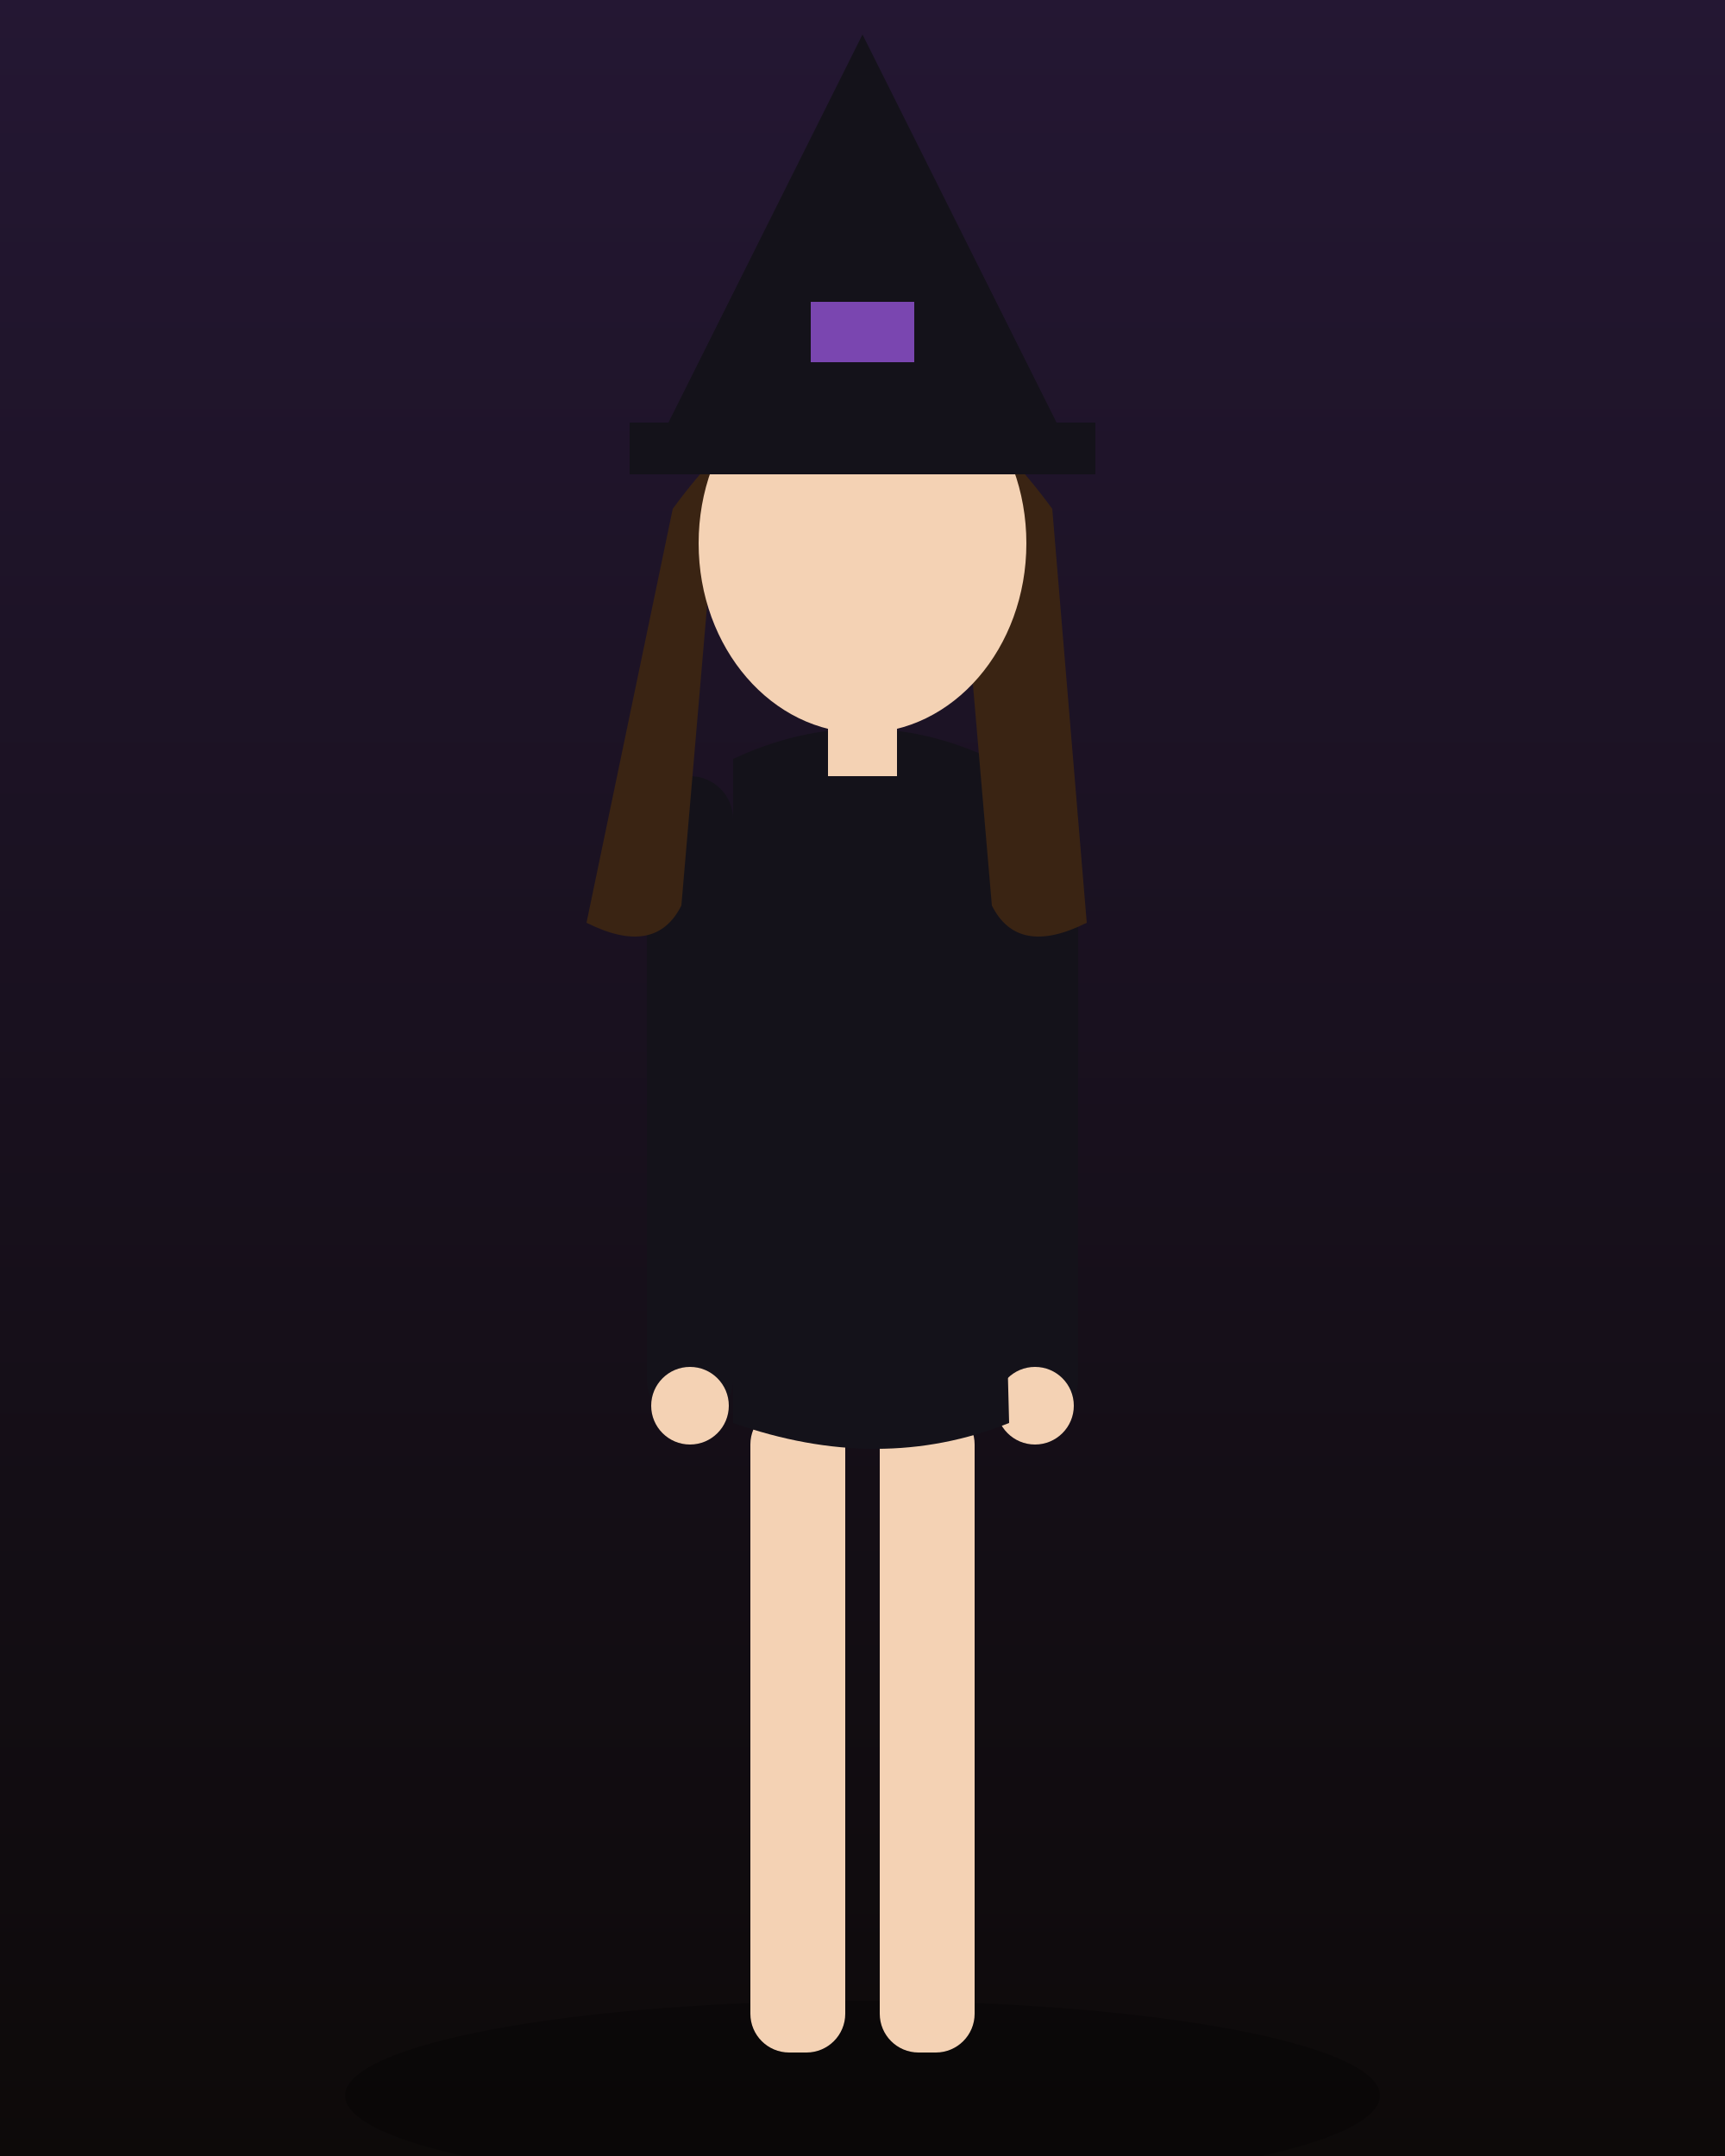
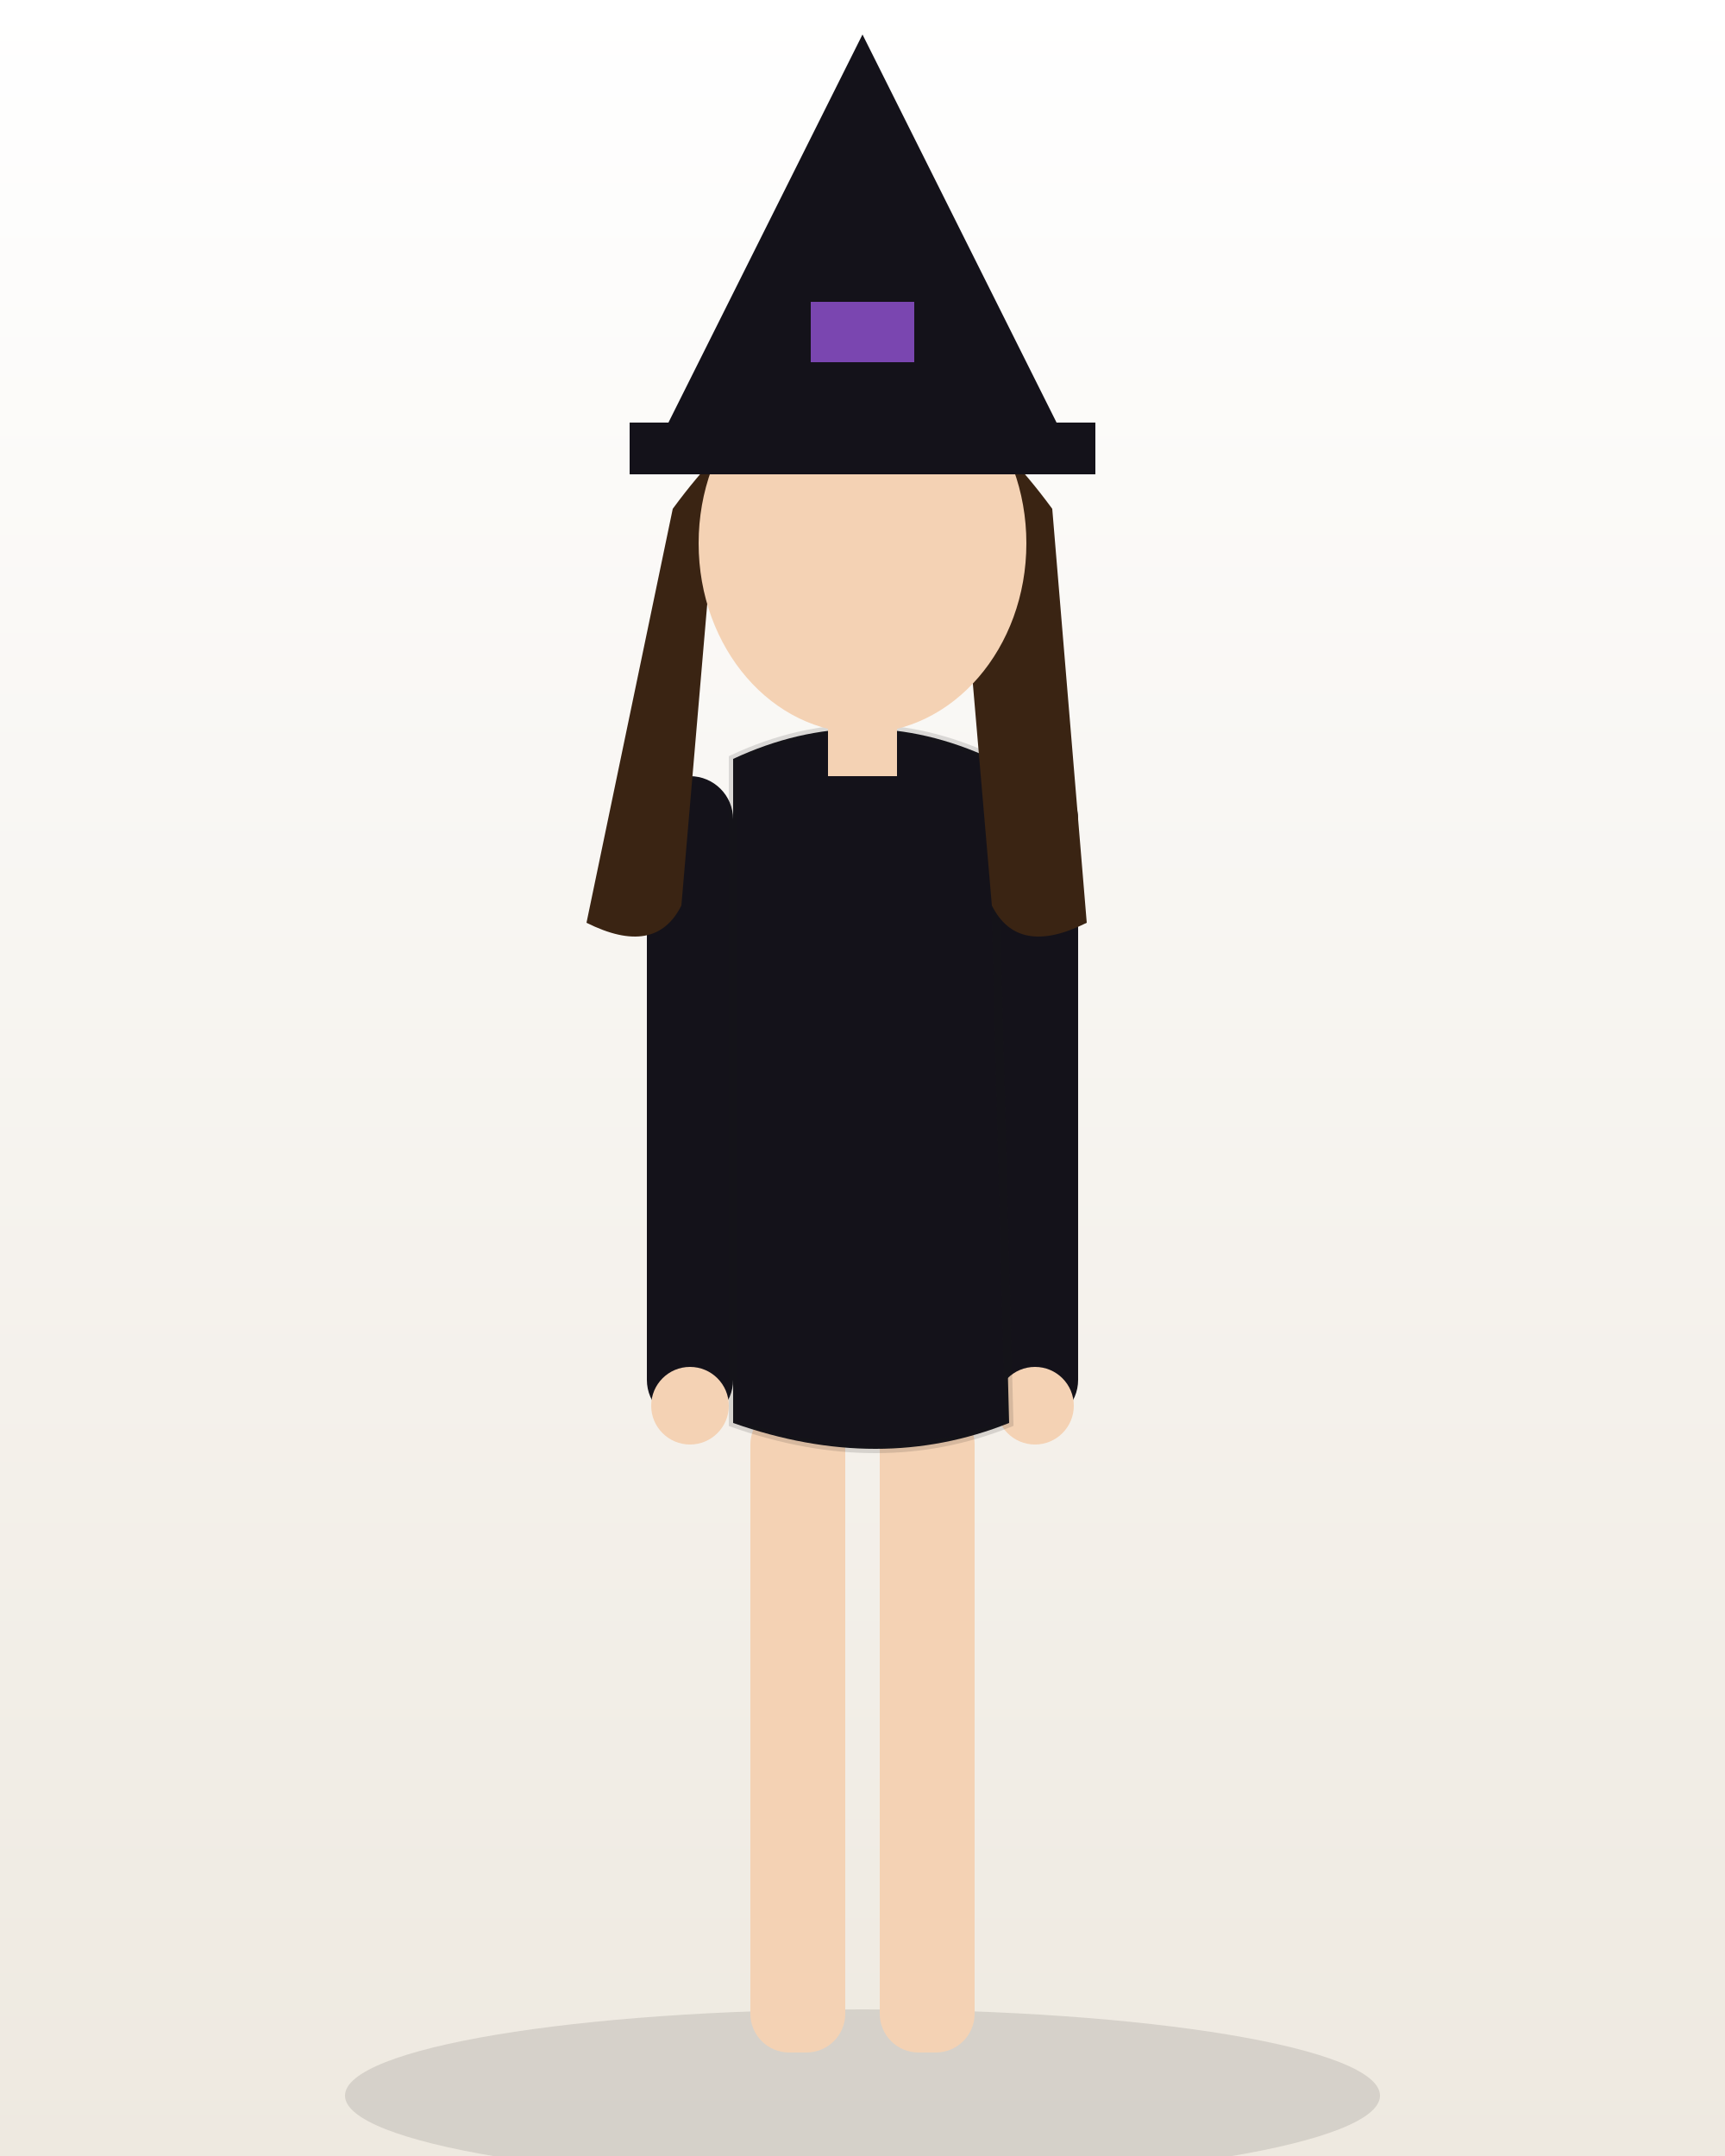
<svg xmlns="http://www.w3.org/2000/svg" width="400" height="500" viewBox="0 0 400 500" role="img" aria-label="Witch Cloak illustration">
  <defs>
    <linearGradient id="g-witch" x1="0" y1="0" x2="0" y2="1">
-       <stop offset="0" stop-color="#241733" />
-       <stop offset="1" stop-color="#0d0a09" />
+       <stop offset="0" stop-color="#ffffff" />
+       <stop offset="1" stop-color="#eee9e0" />
    </linearGradient>
  </defs>
  <rect width="400" height="500" fill="url(#g-witch)" />
-   <ellipse cx="200" cy="486" rx="120" ry="22" fill="#000" opacity="0.25" />
+   <ellipse cx="200" cy="486" rx="120" ry="20" fill="#1c1a17" opacity="0.12" />
  <clipPath id="t-witch">
    <path d="M170 176     q30 -14 60 0     l4 154     q-30 12 -64 0 Z" />
  </clipPath>
  <rect x="174" y="326" width="22" height="150" rx="9" fill="#F4D2B4" />
  <rect x="204" y="326" width="22" height="150" rx="9" fill="#F4D2B4" />
  <rect x="150" y="180" width="20" height="150" rx="10" fill="#14121A" />
  <rect x="230" y="180" width="20" height="150" rx="10" fill="#14121A" />
  <circle cx="160" cy="326" r="9" fill="#F4D2B4" />
  <circle cx="240" cy="326" r="9" fill="#F4D2B4" />
-   <path d="M170 176     q30 -14 60 0     l4 154     q-30 12 -64 0 Z" fill="#14121A" />
+   <path d="M170 176     q30 -14 60 0     l4 154     q-30 12 -64 0 Z" fill="#14121A" stroke="#1c1a17" stroke-opacity="0.14" stroke-width="2" />
  <g clip-path="url(#t-witch)" />
  <rect x="192" y="150" width="16" height="30" fill="#F4D2B4" />
  <path d="M156 118 q44 -60 88 0 l8 96 q-16 8 -22 -4 l-6 -70 q-28 14 -60 0 l-6 70 q-6 12 -22 4 Z" fill="#3A2413" />
  <ellipse cx="200" cy="126" rx="38" ry="44" fill="#F4D2B4" />
  <path d="M166 106 q34 -30 68 0 q-8 -14 -34 -14 q-26 0 -34 14 Z" fill="#3A2413" />
  <path d="M200 8 L246 100 L154 100 Z" fill="#14121A" />
  <rect x="146" y="98" width="108" height="12" fill="#14121A" />
  <rect x="188" y="70" width="24" height="14" fill="#7A46B0" />
</svg>
